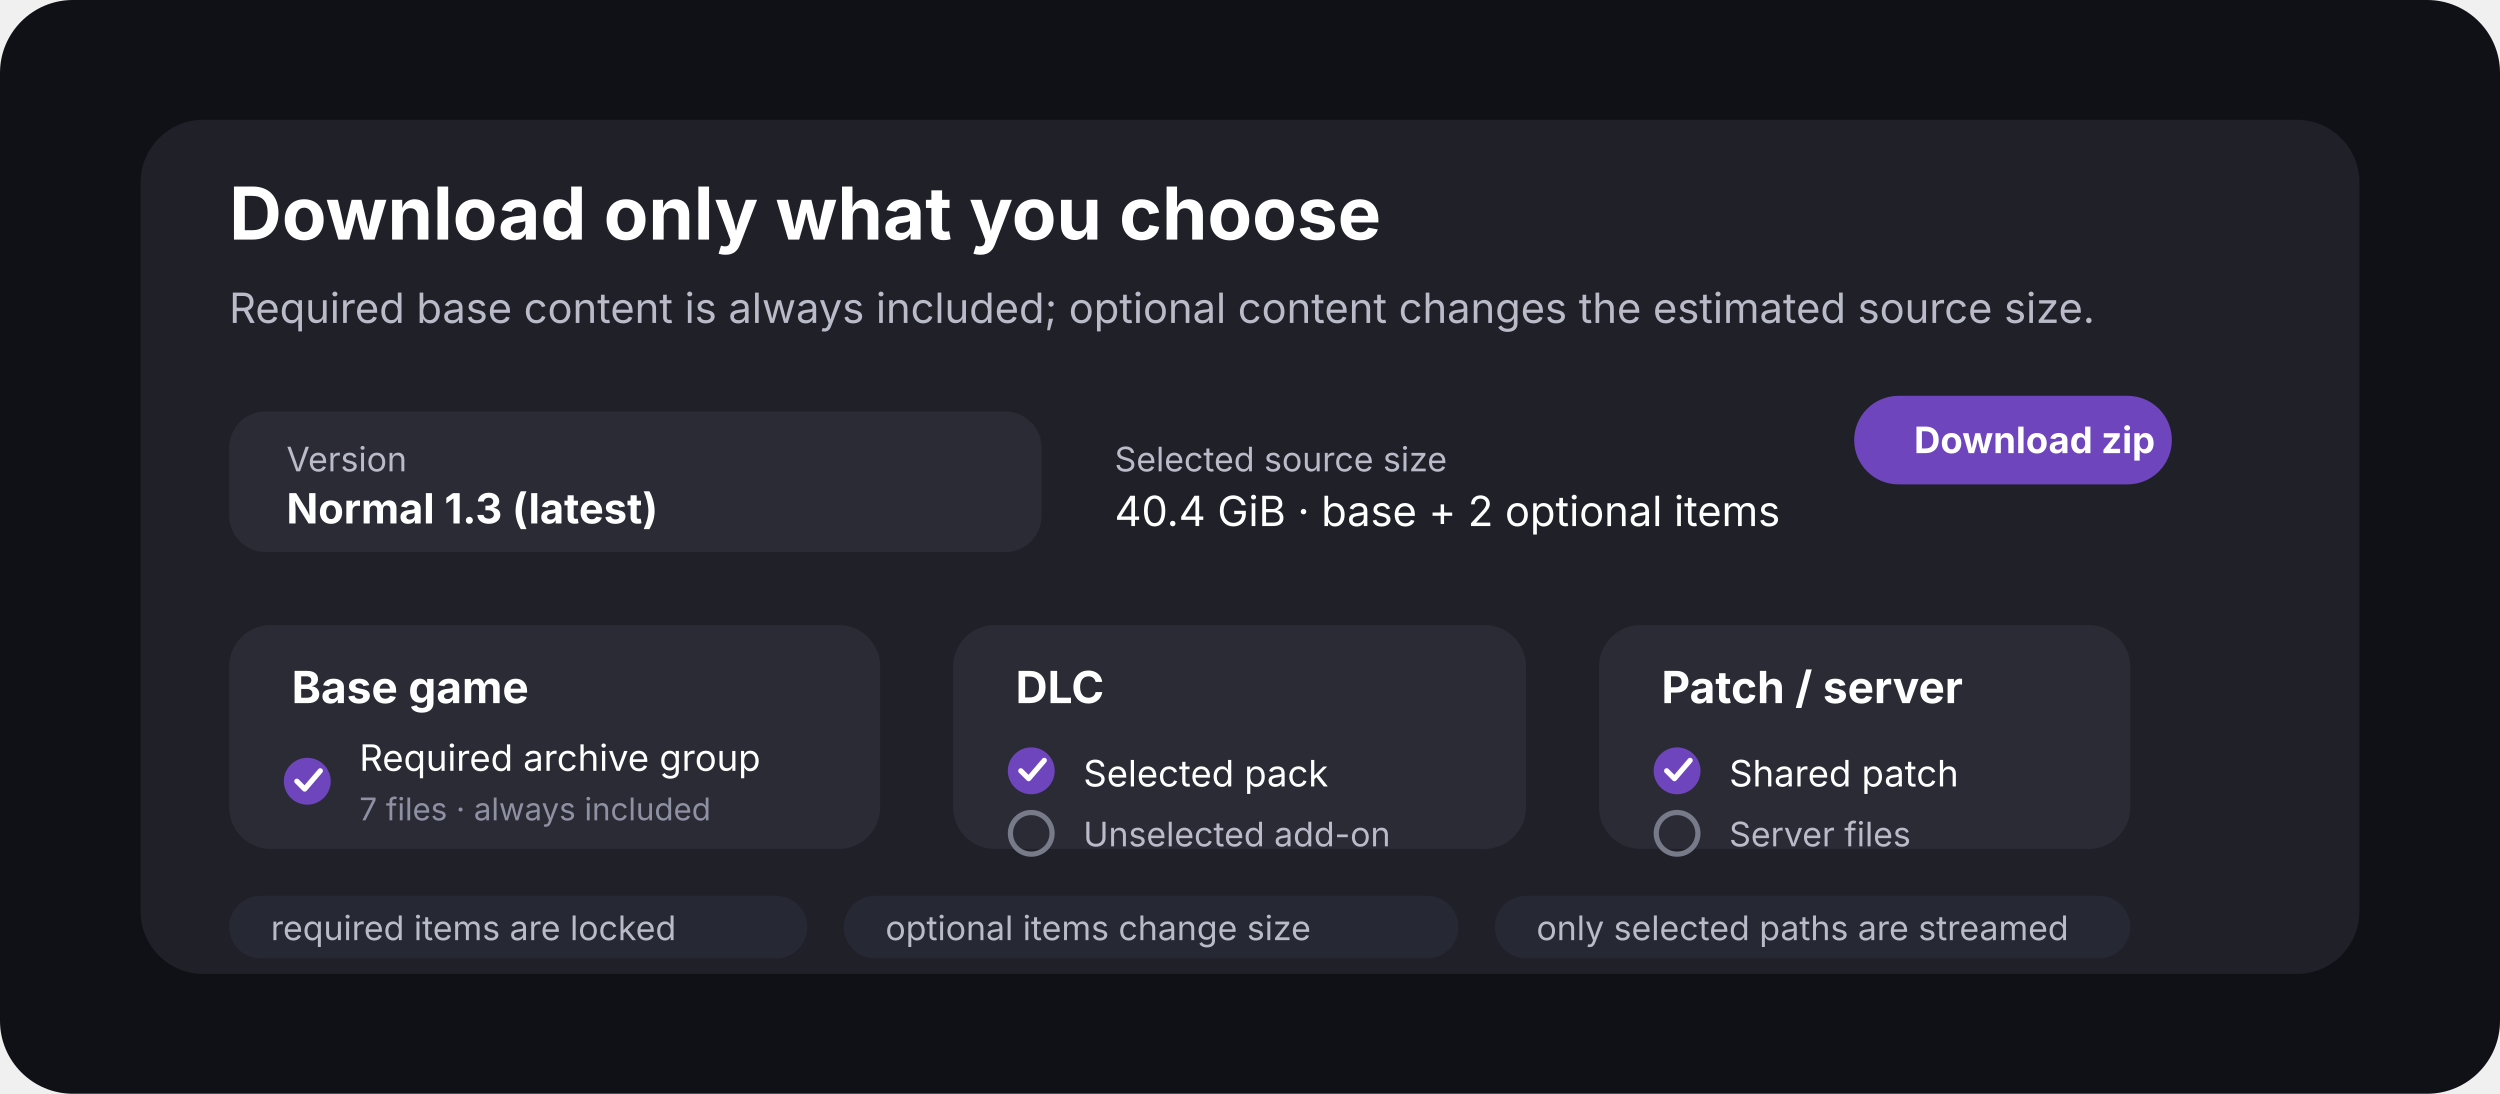
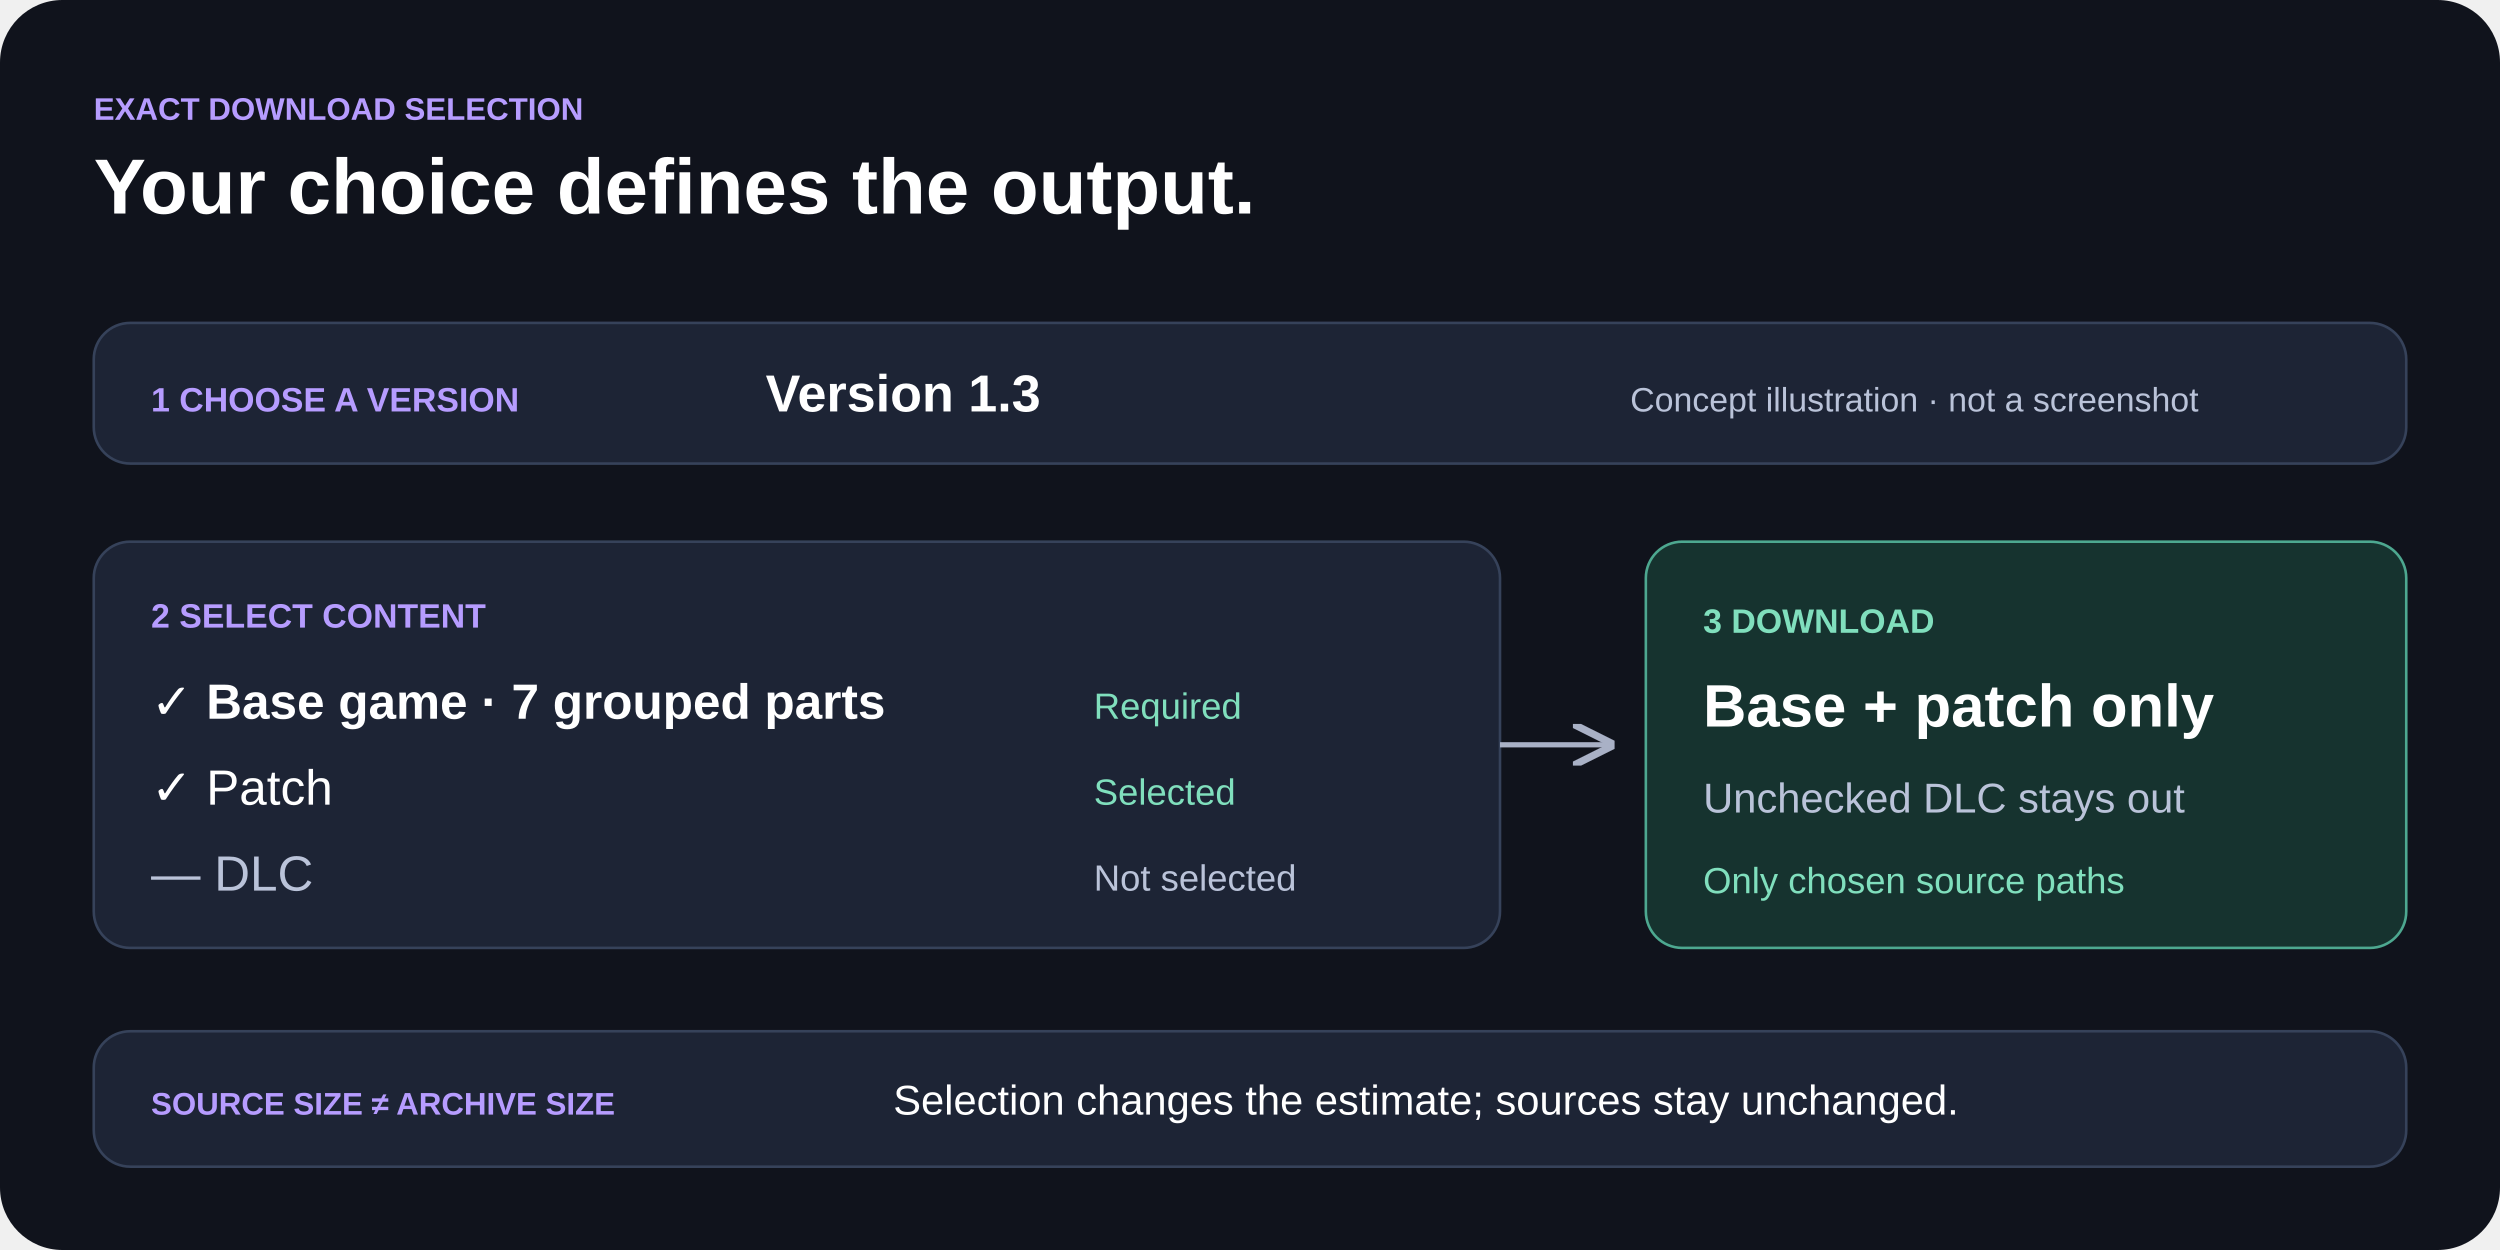
- <svg xmlns="http://www.w3.org/2000/svg" width="960" height="420" viewBox="0 0 960 420" fill="none" role="img" aria-labelledby="title desc">
-   <rect width="960" height="420" rx="28" fill="#101116" />
-   <rect x="54" y="46" width="852" height="328" rx="24" fill="#1F2028" />
-   <text x="88" y="92" fill="#FFFFFF" font-family="Inter, Segoe UI, Arial, sans-serif" font-size="28" font-weight="700">Download only what you choose</text>
-   <text x="88" y="124" fill="#B9BBC8" font-family="Inter, Segoe UI, Arial, sans-serif" font-size="16">Required base content is always included; optional content changes the estimated source size.</text>
-   <rect x="88" y="158" width="312" height="54" rx="14" fill="#2A2B34" />
-   <text x="110" y="181" fill="#B9BBC8" font-family="Inter, Segoe UI, Arial, sans-serif" font-size="13">Version</text>
-   <text x="110" y="201" fill="#FFFFFF" font-family="Inter, Segoe UI, Arial, sans-serif" font-size="16" font-weight="700">Normal 1.3 (latest)</text>
-   <text x="428" y="181" fill="#B9BBC8" font-family="Inter, Segoe UI, Arial, sans-serif" font-size="13">Selected source size</text>
-   <text x="428" y="202" fill="#FFFFFF" font-family="Inter, Segoe UI, Arial, sans-serif" font-size="16">40.4 GiB · base + 2 optional items</text>
-   <rect x="88" y="240" width="250" height="86" rx="16" fill="#2A2B34" />
-   <text x="112" y="270" fill="#FFFFFF" font-family="Inter, Segoe UI, Arial, sans-serif" font-size="17" font-weight="700">Base game</text>
-   <circle cx="118" cy="300" r="9" fill="#6F45BD" />
-   <path d="M114 300L117 303L123 296" stroke="#FFFFFF" stroke-width="2" stroke-linecap="round" stroke-linejoin="round" />
-   <text x="138" y="296" fill="#FFFFFF" font-family="Inter, Segoe UI, Arial, sans-serif" font-size="14">Required archive group</text>
-   <text x="138" y="315" fill="#8E91A3" font-family="Inter, Segoe UI, Arial, sans-serif" font-size="12">7 files · always included</text>
-   <rect x="366" y="240" width="220" height="86" rx="16" fill="#2A2B34" />
-   <text x="390" y="270" fill="#FFFFFF" font-family="Inter, Segoe UI, Arial, sans-serif" font-size="17" font-weight="700">DLC</text>
-   <circle cx="396" cy="296" r="9" fill="#6F45BD" />
-   <path d="M392 296L395 299L401 292" stroke="#FFFFFF" stroke-width="2" stroke-linecap="round" stroke-linejoin="round" />
-   <text x="416" y="302" fill="#FFFFFF" font-family="Inter, Segoe UI, Arial, sans-serif" font-size="14">Selected pack</text>
-   <circle cx="396" cy="320" r="8" stroke="#777A88" stroke-width="2" />
-   <text x="416" y="325" fill="#B9BBC8" font-family="Inter, Segoe UI, Arial, sans-serif" font-size="13">Unselected add-on</text>
-   <rect x="614" y="240" width="204" height="86" rx="16" fill="#2A2B34" />
-   <text x="638" y="270" fill="#FFFFFF" font-family="Inter, Segoe UI, Arial, sans-serif" font-size="17" font-weight="700">Patch / server</text>
-   <circle cx="644" cy="296" r="9" fill="#6F45BD" />
-   <path d="M640 296L643 299L649 292" stroke="#FFFFFF" stroke-width="2" stroke-linecap="round" stroke-linejoin="round" />
-   <text x="664" y="302" fill="#FFFFFF" font-family="Inter, Segoe UI, Arial, sans-serif" font-size="14">Shared patch</text>
-   <circle cx="644" cy="320" r="8" stroke="#777A88" stroke-width="2" />
-   <text x="664" y="325" fill="#B9BBC8" font-family="Inter, Segoe UI, Arial, sans-serif" font-size="13">Server files</text>
-   <rect x="712" y="152" width="122" height="34" rx="17" fill="#6F45BD" />
-   <text x="735" y="174" fill="#FFFFFF" font-family="Inter, Segoe UI, Arial, sans-serif" font-size="14" font-weight="700">Download zip</text>
-   <rect x="88" y="344" width="222" height="24" rx="12" fill="#262833" />
-   <text x="104" y="361" fill="#B9BBC8" font-family="Inter, Segoe UI, Arial, sans-serif" font-size="13">required items are locked</text>
-   <rect x="324" y="344" width="236" height="24" rx="12" fill="#262833" />
-   <text x="340" y="361" fill="#B9BBC8" font-family="Inter, Segoe UI, Arial, sans-serif" font-size="13">optional items change size</text>
-   <rect x="574" y="344" width="244" height="24" rx="12" fill="#262833" />
-   <text x="590" y="361" fill="#B9BBC8" font-family="Inter, Segoe UI, Arial, sans-serif" font-size="13">only selected paths are streamed</text>
+ <svg xmlns="http://www.w3.org/2000/svg" width="960" height="480" viewBox="0 0 960 480" role="img" aria-labelledby="title desc">
+   <defs>
+     <marker id="arrow" markerWidth="8" markerHeight="8" refX="7" refY="4" orient="auto">
+       <path d="M0 0L8 4L0 8" fill="none" stroke="#a9b1c6" stroke-width="1.4" />
+     </marker>
+   </defs>
+   <rect width="960" height="480" rx="24" fill="#10131c" />
+   <g font-family="Segoe UI, Arial, sans-serif">
+     <text x="36" y="46" fill="#b69cff" font-size="12" font-weight="700">EXACT DOWNLOAD SELECTION</text>
+     <text x="36" y="82" fill="#ffffff" font-size="30" font-weight="700">Your choice defines the output.</text>
+     <rect x="36" y="124" width="888" height="54" rx="14" fill="#1d2435" stroke="#36425a" />
+     <text x="58" y="158" fill="#b69cff" font-size="13" font-weight="700">1  CHOOSE A VERSION</text>
+     <text x="294" y="158" fill="#ffffff" font-size="20" font-weight="700">Version 1.3</text>
+     <text x="626" y="158" fill="#bac3d9" font-size="13" font-weight="400">Concept illustration · not a screenshot</text>
+     <rect x="36" y="208" width="540" height="156" rx="14" fill="#1d2435" stroke="#36425a" />
+     <text x="58" y="241" fill="#b69cff" font-size="13" font-weight="700">2  SELECT CONTENT</text>
+     <text x="58" y="276" fill="#ffffff" font-size="19" font-weight="700">✓  Base game · 7 grouped parts</text>
+     <text x="420" y="276" fill="#80dfbd" font-size="14" font-weight="400">Required</text>
+     <text x="58" y="309" fill="#ffffff" font-size="19" font-weight="400">✓  Patch</text>
+     <text x="420" y="309" fill="#80dfbd" font-size="14" font-weight="400">Selected</text>
+     <text x="58" y="342" fill="#bac3d9" font-size="19" font-weight="400">—  DLC</text>
+     <text x="420" y="342" fill="#bac3d9" font-size="14" font-weight="400">Not selected</text>
+     <path d="M576 286H618" stroke="#a9b1c6" stroke-width="2" fill="none" marker-end="url(#arrow)" />
+     <rect x="632" y="208" width="292" height="156" rx="14" fill="#16332f" stroke="#4da890" />
+     <text x="654" y="243" fill="#80dfbd" font-size="13" font-weight="700">3  DOWNLOAD</text>
+     <text x="654" y="279" fill="#ffffff" font-size="23" font-weight="700">Base + patch only</text>
+     <text x="654" y="312" fill="#bac3d9" font-size="16" font-weight="400">Unchecked DLC stays out</text>
+     <text x="654" y="343" fill="#80dfbd" font-size="14" font-weight="400">Only chosen source paths</text>
+     <rect x="36" y="396" width="888" height="52" rx="14" fill="#1d2435" stroke="#36425a" />
+     <text x="58" y="428" fill="#b69cff" font-size="12" font-weight="700">SOURCE SIZE ≠ ARCHIVE SIZE</text>
+     <text x="343" y="428" fill="#ffffff" font-size="16" font-weight="400">Selection changes the estimate; sources stay unchanged.</text>
+   </g>
</svg>
